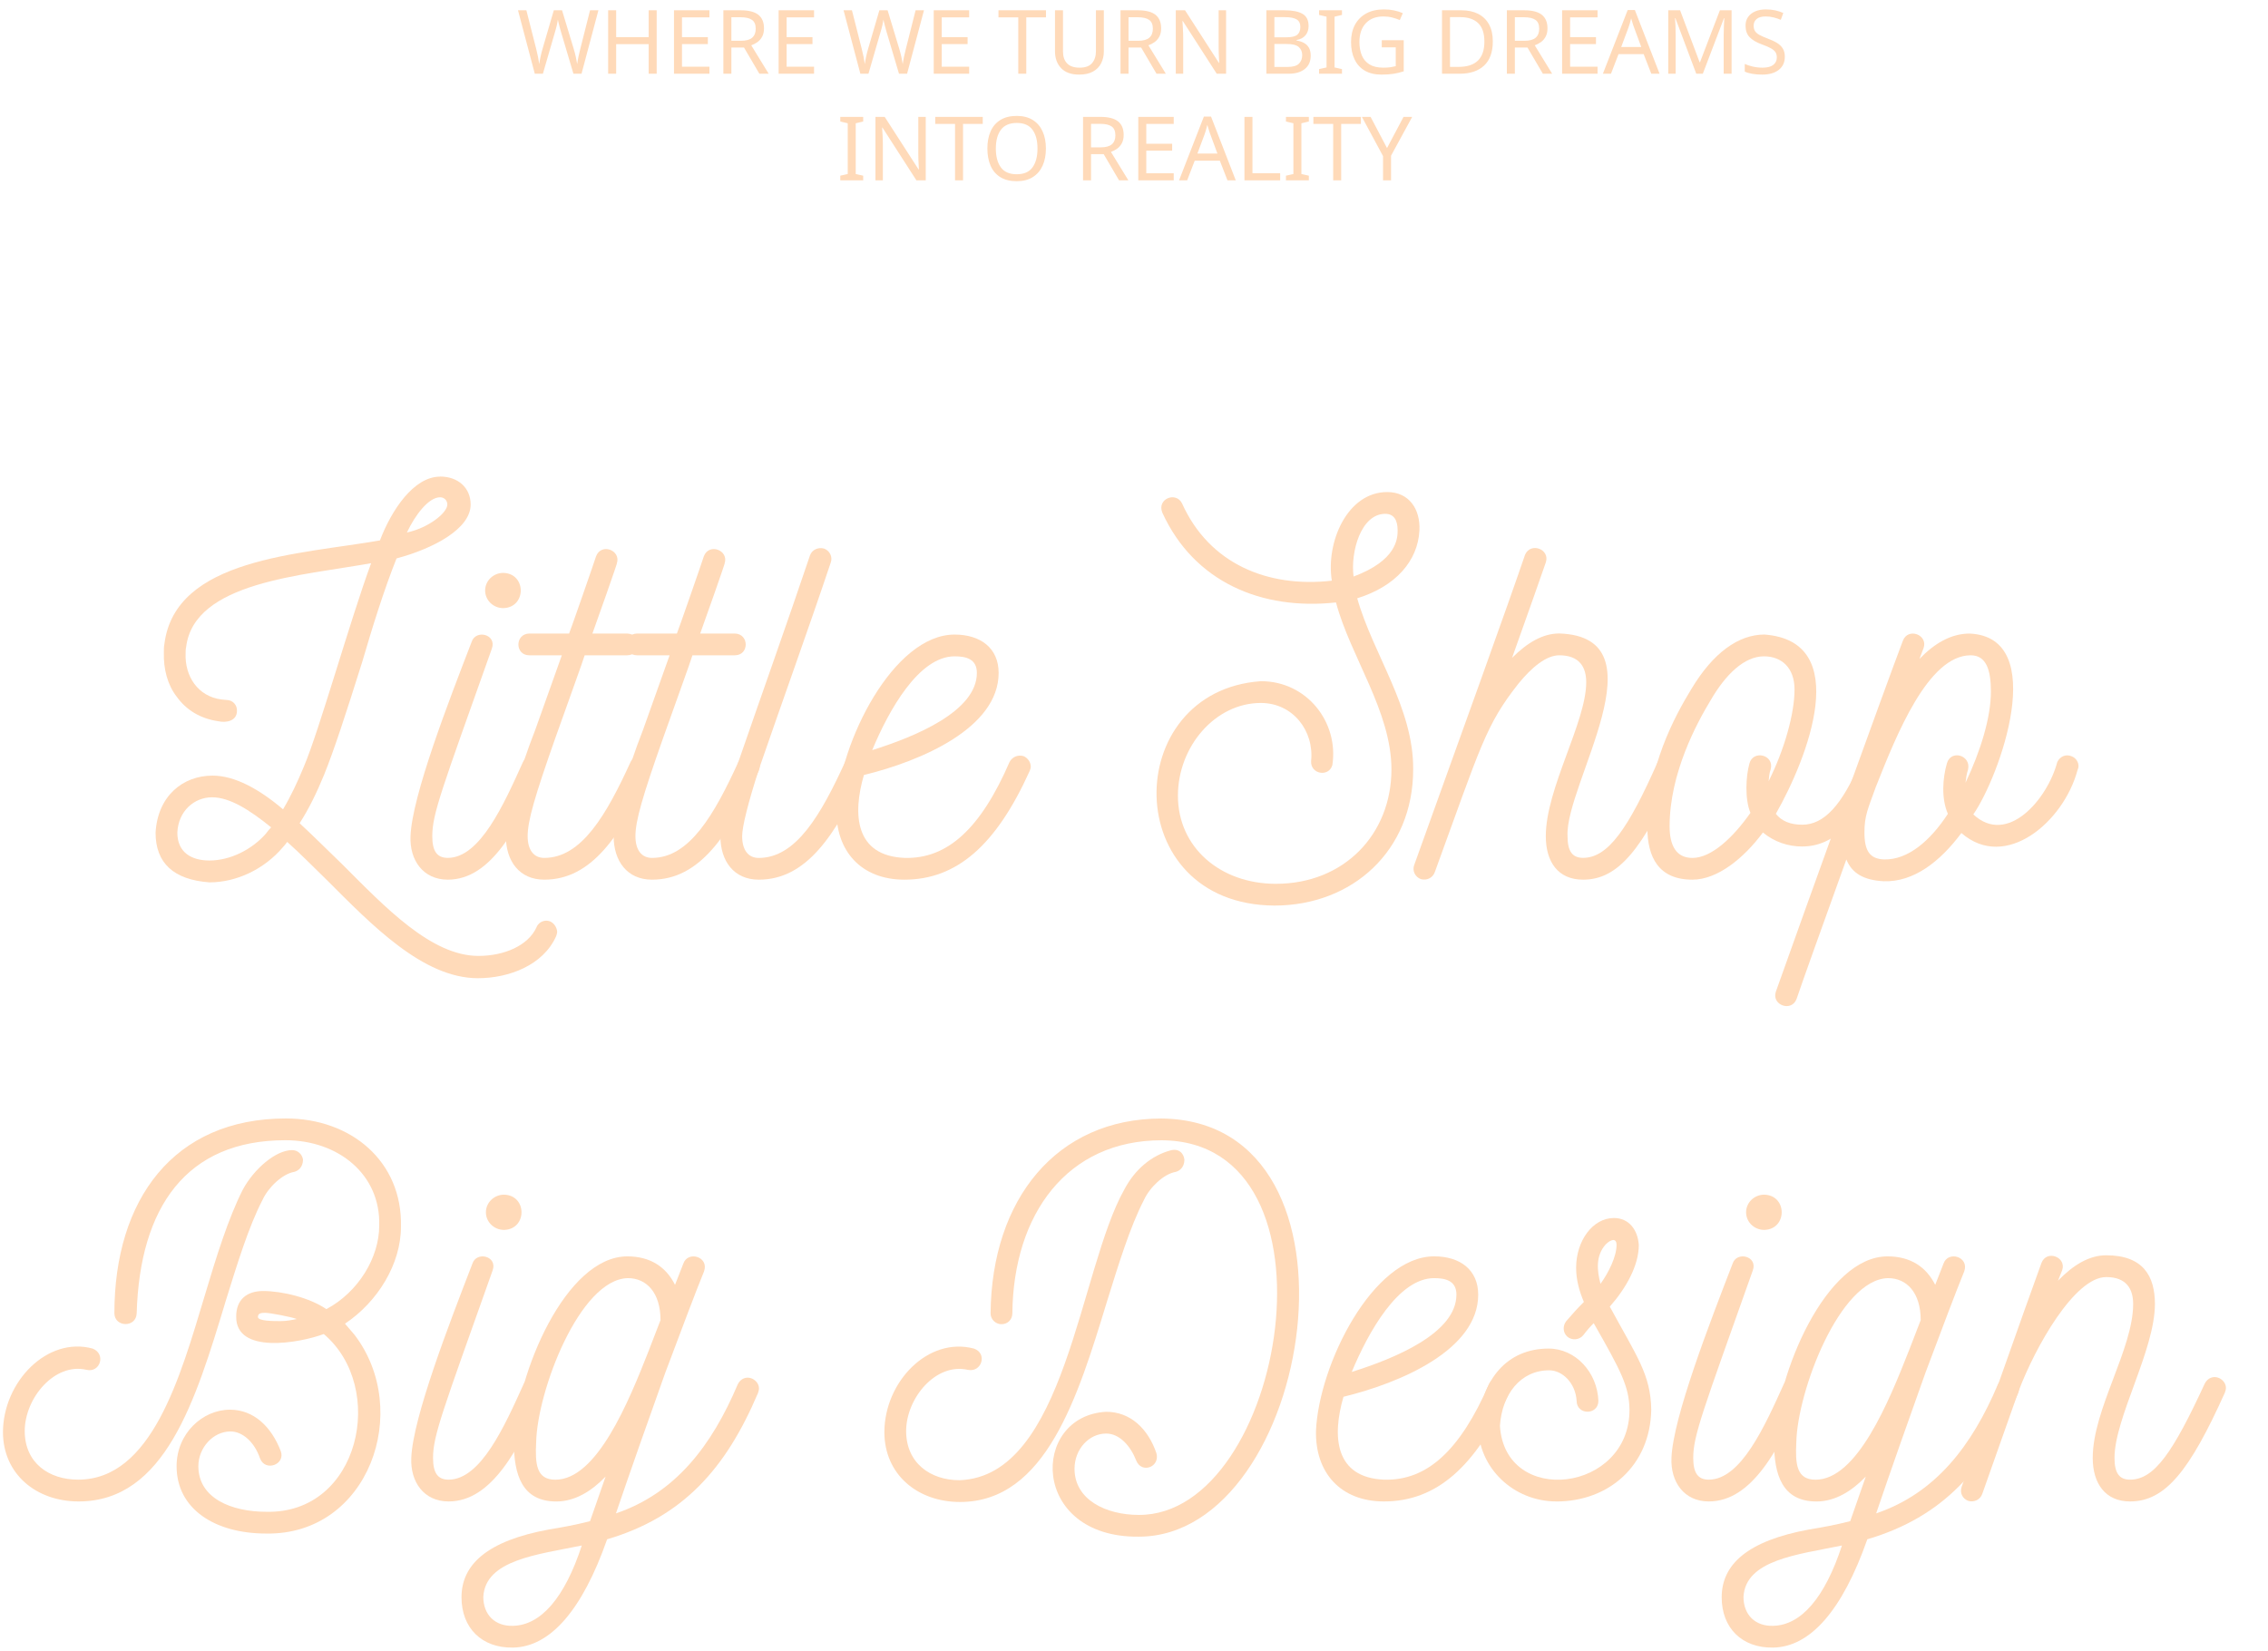
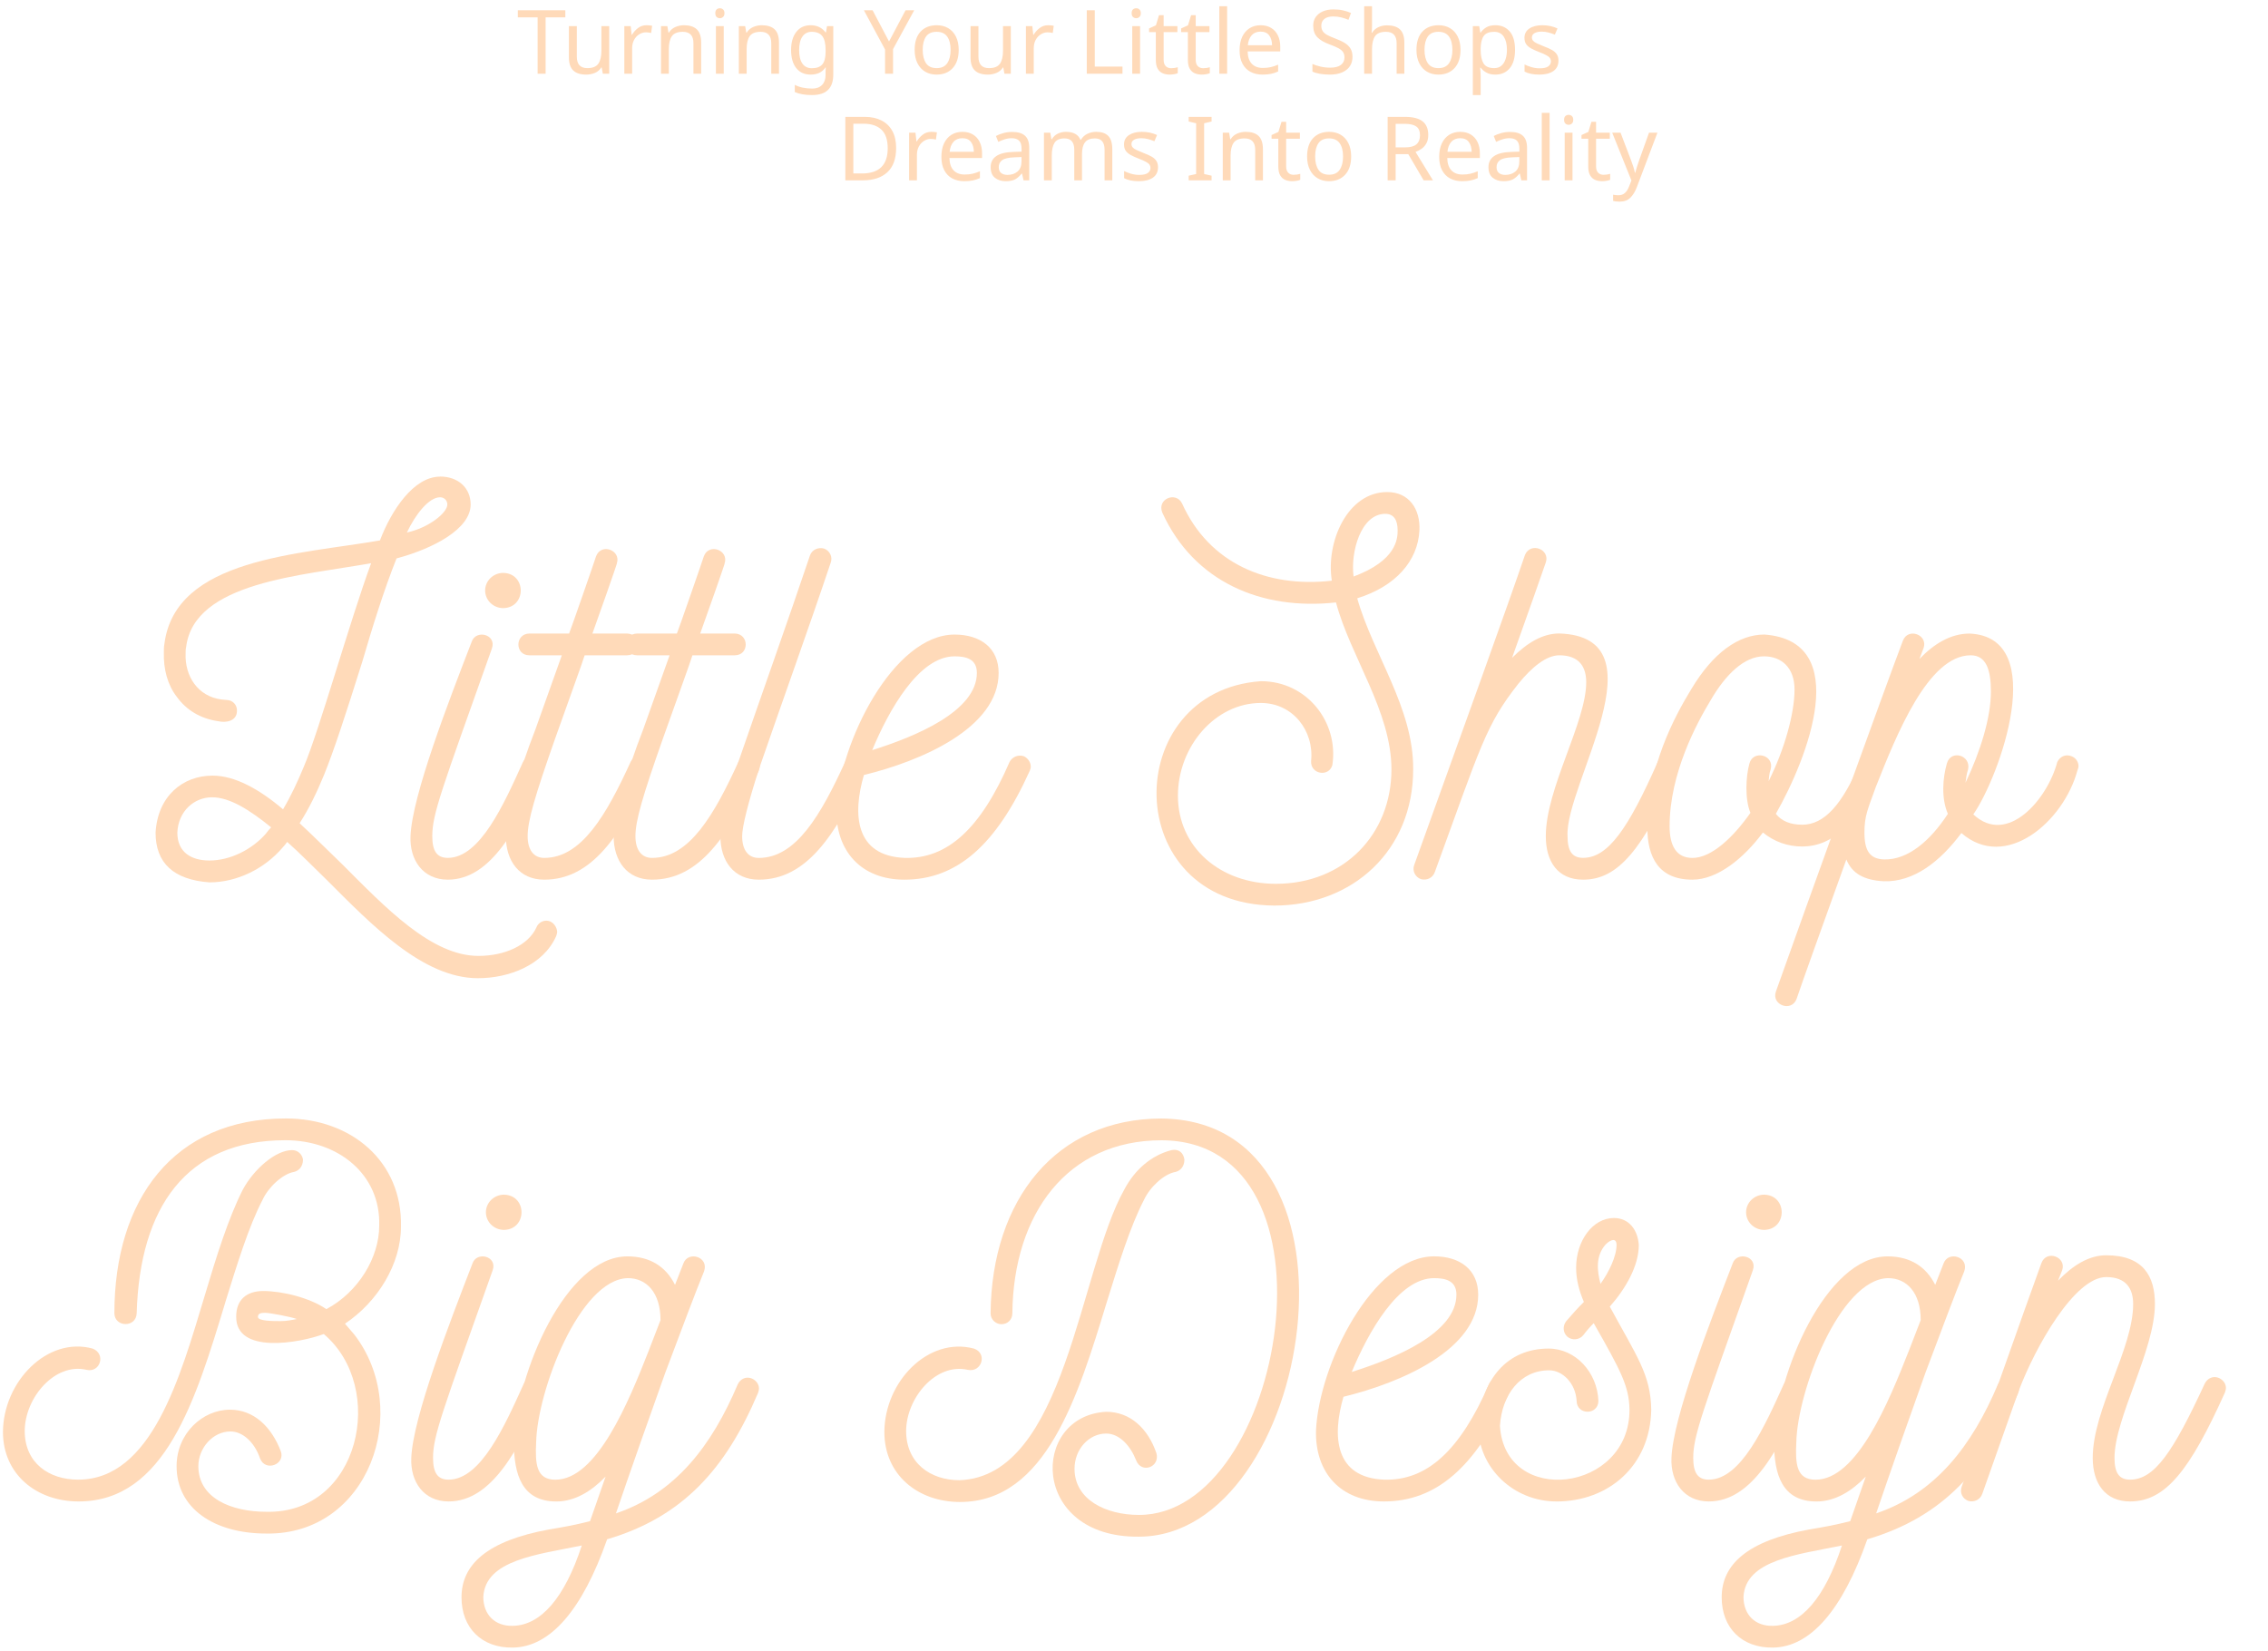
<svg xmlns="http://www.w3.org/2000/svg" id="Layer_2" data-name="Layer 2" viewBox="0 0 765.95 557.45">
  <defs>
    <style>
      .cls-1 {
-         font-family: SourceCodePro-Regular, 'Source Code Pro';
+         font-family: Sans-Serif;
        font-size: 30px;
      }

      .cls-1, .cls-2 {
        fill: #FFDAB9;
+         animation: dash 4s linear forwards, filler 2s forwards 3s;
      }

      .cls-2 {
        stroke: #ef8080;
        stroke-linecap: round;
        stroke-linejoin: round;
        stroke-width: 2px;
        stroke-dasharray: 1000;
        stroke-dashoffset: 1000;
        animation: dash 4s linear forwards, filler 2s forwards 3s;
      }

      @keyframes dash {
        0% {
            stroke-dashoffset: 1000;
        }
        100% {
            stroke-dashoffset: 0;
        }
      }
      @keyframes filler {
        0% {
            fill: #FFDAB9;
        }
        100% {
            fill: #F4978E;
        }
      }
    </style>
  </defs>
  <g id="Layer_2-2" data-name="Layer 2">
    <text class="cls-1" transform="translate(174.58 24.9)">
-       <tspan x="0" y="0">WHERE WE TURN BIG DREAMS</tspan>
-       <tspan x="108" y="36">INTO REALITY</tspan>
+       <tspan x="0" y="0">Turning Your Little Shops</tspan>
+       <tspan x="108" y="36">Dreams Into Reality</tspan>
    </text>
  </g>
  <g id="Layer_1-2" data-name="Layer 1">
    <g>
      <path class="cls-2" d="m148.62,160.95c6.12,0,10.33,3.85,10.33,9.45,0,8.23-12.6,14.88-25.03,18.2-4.2,10.5-8.23,23.45-11.55,34.83-5.77,18.38-9.62,30.1-12.95,38.33-2.45,5.95-5.08,11.38-8.23,16.28,4.73,4.38,9.45,9.1,14.35,13.83,14.53,14.53,30.1,30.98,46.03,30.98,8.75,0,16.8-3.5,19.6-9.63.52-1.4,1.92-2.27,3.32-2.27,2.45,0,3.68,2.45,3.68,3.85,0,.35-.18.88-.35,1.4-4.38,9.8-15.93,14.18-26.43,14.18-18.55,0-35.88-18.03-51.1-33.25-4.55-4.38-8.93-8.93-13.3-12.78-.52.7-1.05,1.4-1.57,1.93-6.13,7.17-15.4,11.73-24.68,11.73-12.08-.88-18.2-6.48-18.2-16.8.7-12.25,9.1-19.25,19.25-19.25,7.52,0,15.75,4.55,23.8,11.38,2.62-4.38,4.9-9.28,7-14.35,5.15-11.99,15.66-49.55,22.75-68.78-23.24,4.23-59.81,6.29-62.48,28.35-.17.7-.17,1.4-.17,2.1-.33,7.66,4.09,14.54,12.08,15.58l1.75.17c2.1,0,3.67,1.75,3.5,3.85-.11,3.25-3.61,3.94-6.3,3.33-6.12-.88-10.85-3.85-14-8.23-3.15-4.03-4.55-9.45-4.38-15.05,0-.88,0-1.93.18-2.8,3.63-29.1,45.73-30.22,72.8-35,3.85-10.15,11.38-21.53,20.3-21.53Zm-57.05,118.48c-7.35-5.95-14-10.15-19.95-10.15s-11.38,4.55-11.73,11.9c0,6.83,4.9,9.45,10.85,9.45,7,0,14.35-3.68,19.08-9.1.52-.7,1.05-1.4,1.75-2.1Zm59.5-109.03c0-1.4-1.05-2.45-2.45-2.45-3.85,0-8.4,5.95-11.2,11.9,7.35-1.58,13.65-6.65,13.65-9.45Z" />
      <path class="cls-2" d="m183.79,258.77c0,.52-.17,1.05-.35,1.58-8.4,18.9-17.5,36.75-32.2,36.75-8.4,0-12.95-6.65-12.6-14.7.52-13.65,12.95-45.68,20.65-65.63,1.38-4.27,8.54-2.56,6.83,2.27-16.98,47.78-20.13,55.83-20.13,63.35,0,5.08,1.57,7.35,5.25,7.35,10.85,0,18.9-18.03,25.38-32.38.95-1.87,3.06-2.81,4.9-1.93,1.4.53,2.27,1.93,2.27,3.33Zm-19.95-59.33c0-3.32,2.8-5.95,6.12-5.95,7.88.19,7.87,11.71,0,11.9-3.33,0-6.12-2.63-6.12-5.95Z" />
      <path class="cls-2" d="m220.19,258.77c0,.52-.17,1.05-.35,1.58-10.15,21.88-19.95,36.75-36.05,36.75-8.4,0-12.95-6.3-12.95-14.7,0-6.48,4.38-21.7,9.98-36.05l8.92-25.03h-11.02c-4.85-.03-4.87-7.2,0-7.35,0,0,13.48,0,13.48,0,.35-.7,8.93-25.38,9.1-26.08,1.72-4.63,8.57-2.06,7,2.45.53-1.05-7,20.3-8.23,23.63h11.73c4.87.15,4.85,7.32,0,7.35,0,0-14.35,0-14.35,0-1.05,3.33-4.02,11.38-9.8,27.65-7.17,20.3-9.45,28.35-9.45,33.43,0,4.73,2.1,7.35,5.6,7.35,12.6,0,21-14.53,29.23-32.55,1-1.76,3.22-2.6,5.08-1.75,1.23.7,2.1,1.93,2.1,3.33Z" />
      <path class="cls-2" d="m256.59,258.77c0,.52-.17,1.05-.35,1.58-10.15,21.88-19.95,36.75-36.05,36.75-8.4,0-12.95-6.3-12.95-14.7,0-6.48,4.38-21.7,9.98-36.05l8.92-25.03h-11.02c-4.85-.03-4.87-7.2,0-7.35,0,0,13.48,0,13.48,0,.35-.7,8.93-25.38,9.1-26.08,1.72-4.63,8.57-2.06,7,2.45.53-1.05-7,20.3-8.23,23.63h11.73c4.87.15,4.85,7.32,0,7.35,0,0-14.35,0-14.35,0-1.05,3.33-4.02,11.38-9.8,27.65-7.18,20.3-9.45,28.35-9.45,33.43,0,4.73,2.1,7.35,5.6,7.35,12.6,0,21-14.53,29.23-32.55,1-1.76,3.22-2.6,5.08-1.75,1.23.7,2.1,1.93,2.1,3.33Z" />
      <path class="cls-2" d="m292.64,258.77c0,.52-.17,1.05-.35,1.58-10.15,21.88-19.95,36.75-36.05,36.75-8.4,0-12.95-6.3-12.95-14.7,0-5.08,1.75-11.38,6.12-25.2,7.3-21.18,16.8-47.8,24.15-69.65.7-1.93,2.8-2.8,4.73-2.28,1.92.7,2.98,2.8,2.27,4.73-7.54,22.49-16.31,46.74-24.15,69.48-3.85,11.9-5.77,19.78-5.77,22.93,0,4.73,2.1,7.35,5.6,7.35,12.6,0,21-14.53,29.23-32.55.99-1.76,3.22-2.6,5.07-1.75,1.23.7,2.1,1.93,2.1,3.33Z" />
      <path class="cls-2" d="m348.11,258.95c0,.53-.17.88-.35,1.4-11.38,25.2-24.68,36.75-42.35,36.75-14.52,0-23.28-9.62-22.93-23.98,1.05-22.4,19.25-58.8,39.9-58.8,8.75,0,14.88,4.55,14.88,12.95,0,18.55-26.08,29.75-45.5,34.48-3.88,13.29-3.02,27.37,13.83,28,14.35.35,25.55-9.8,35.35-32.38.88-1.75,2.98-2.62,4.9-1.93,1.4.7,2.27,2.1,2.27,3.5Zm-18.2-31.68c0-4.73-3.67-5.6-7.52-5.6-12.08,0-22.23,18.2-27.83,31.68,14.53-4.55,35.35-13.12,35.35-26.08Z" />
      <path class="cls-2" d="m458.36,202.07c5.36,18.95,19.05,37.02,18.9,57.75,0,27.48-20.48,46.03-46.9,46.03-52.45-.37-52.06-72.45-4.55-75.78,15.53-.05,26.38,13.86,24.15,28.35-1.2,4.15-7.46,3.07-7.17-1.4,1.05-10.15-6.12-19.6-16.98-19.6-15.4,0-28,14.7-28,31.33,0,17.5,14.35,29.75,33.08,29.75,23.1,0,39.03-16.8,39.03-38.68-.04-19.62-13.82-37.97-18.73-56.35-25.12,2.75-47.94-6.91-58.63-30.28-1.97-4.7,4.61-7.33,6.65-3.15,9.17,20.37,28.89,28.55,50.58,26.08-2.09-13.01,5.25-29.98,18.73-29.93,7.35,0,11.2,5.78,10.85,12.95-.52,10.33-8.05,18.9-21,22.93Zm9.45-28.53c-8.27.04-11.76,12.98-10.68,21.18,14.53-5.42,14.88-12.77,14.88-15.58,0-3.67-1.4-5.6-4.2-5.6Z" />
      <path class="cls-2" d="m567.03,258.95c0,.35-.17.88-.35,1.4-11.9,26.43-20.12,36.75-32.03,36.75-8.58,0-12.6-6.12-12.6-14.7,0-16.1,13.65-38.5,13.65-51.98,0-5.08-2.27-9.1-9.1-9.1-4.38,0-9.28,4.02-13.83,9.62-11.03,14-12.6,20.83-28.18,63.53-.7,2.1-2.8,2.98-4.72,2.45-1.93-.7-2.98-2.8-2.28-4.73,16.62-46.2,31.68-87.85,37.45-104.83,1.89-4.36,8.54-1.88,7,2.62-1.58,4.55-5.43,15.58-11.38,32.2,5.08-5.08,10.33-8.23,15.93-8.23,35.58,1.15,1.87,51.07,2.8,68.43,0,5.08,1.57,7.35,5.25,7.35,8.4,0,15.23-9.8,25.2-32.38.96-1.99,2.99-2.77,4.9-1.93,1.4.7,2.28,1.93,2.28,3.5Z" />
      <path class="cls-2" d="m608.67,285.9c-4.9,0-9.45-1.58-13.3-4.73-6.48,8.75-15.4,15.93-23.8,15.93-11.38,0-15.23-7.52-15.23-17.68,0-20.3,9.1-37.28,14.88-46.73,7.35-12.25,15.92-18.38,24.67-18.38,29.96,2.24,14.64,41.6,3.85,60.55,1.92,2.45,4.9,3.68,8.92,3.68,7.35,0,13.48-6.65,19.6-21.18.52-1.4,1.92-2.27,3.33-2.27,2.62,0,4.55,2.62,3.5,5.07-7.7,17.68-15.93,25.73-26.43,25.73Zm-10.67-26.08c-.53,1.4-.53,2.8-.7,4.03,5.42-10.85,8.75-22.93,8.75-30.98,0-7.35-4.38-11.2-10.33-11.2-6.65,0-12.95,6.12-18.03,14.88-4.55,7.53-13.83,24.5-13.83,42.53,0,6.3,2.1,10.68,7.7,10.68,6.48,0,13.83-7,19.6-15.23-1.92-4.55-1.58-12.25-.35-16.63,1.2-4.74,8.51-3.01,7.18,1.92Z" />
      <path class="cls-2" d="m701.95,258.77c0,.52-.17.88-.35,1.4-4.65,17.34-24.25,34.2-39.2,21.18-7.17,9.63-16.1,16.63-26.25,16.28-6.65-.35-10.68-2.62-12.6-7.35-7.88,21.88-15.05,41.83-16.8,47.08-1.72,4.62-8.57,2.06-7-2.45,9.89-27.82,36.69-102.2,42.88-118.48,1.72-4.62,8.57-2.06,7,2.45,0,0-1.4,3.68-1.4,3.68,4.9-5.08,10.5-8.58,16.97-8.58,27.09,1.25,10.06,48.37,1.23,61.08,11.51,10.74,25.06-5.15,28.35-17.68.96-1.99,2.99-2.77,4.9-1.93,1.4.53,2.28,1.93,2.28,3.33Zm-37.28,1.05c-.53,1.58-.7,3.15-.88,4.55,5.08-10.68,8.58-22.05,8.58-30.8,0-7.35-1.58-12.25-6.83-12.25-14.35,0-25.03,26.78-32.03,44.45-2.63,7.35-3.85,9.63-3.85,15.4,0,6.12,1.75,8.93,6.65,9.1,8.05.18,15.58-6.3,21.53-15.4-2.28-5.25-1.75-12.08-.35-16.98,1.3-4.85,8.19-2.85,7.18,1.92Z" />
      <path class="cls-2" d="m76.08,439.9c-9.98,32.9-20.3,67.2-49.53,67.2-14.35,0-25.55-9.28-25.55-23.45.08-16.97,14.97-32.36,30.28-28.18,4.61,1.79,2.57,8.29-2.1,7.17-10.67-2.49-20.79,9.45-20.83,20.65,0,10.85,8.23,16.45,18.03,16.45,24.85,0,34.48-34.65,42.7-61.95,4.02-13.47,8.05-26.42,12.95-36.05,3.68-6.82,11.03-13.3,16.63-13.3,1.75,0,3.32,1.22,3.67,3.15,0,2.62-1.57,3.85-2.98,4.2-4.02.7-8.75,5.25-10.68,9.45-4.73,9.1-8.57,21.7-12.6,34.65Zm40.43,7.17l3.15,3.67c19.7,25.62,4.9,67.78-29.75,67.2-17.5,0-30.27-8.4-30.27-22.75,0-11.03,8.75-19.08,18.03-19.08,8.05,0,14,5.77,17.15,14,1.67,4.52-5.25,7.09-7,2.45-1.92-5.6-5.95-9.1-9.98-9.1-5.95,0-10.85,5.6-10.85,11.73,0,10.85,11.2,15.4,22.93,15.4,31.6.78,40.82-41.92,19.43-60.03-8.19,3.05-29.8,6.94-29.58-5.95,0-5.6,3.5-8.58,9.1-8.58,6.48,0,15.75,2.28,21.35,6.12,10.85-5.77,17.85-17.5,17.85-28.17.52-17.33-13.83-28.88-31.68-28.88-33.43,0-49.18,22.58-50.23,58.45-.18,4.98-7.48,4.73-7.53,0,0-38.33,19.95-65.8,57.93-65.8,22.05,0,39.38,14.52,38.85,36.58,0,12.6-7.88,25.38-18.9,32.73Zm-16.28-1.58c-1.75-.7-9.1-2.1-10.67-2.1-1.4,0-2.45.17-2.45,1.4,0,1.4,5.08,1.4,7.7,1.4,1.92,0,3.67-.35,5.42-.7Z" />
      <path class="cls-2" d="m184.05,468.77c0,.53-.17,1.05-.35,1.58-8.4,18.9-17.5,36.75-32.2,36.75-8.4,0-12.95-6.65-12.6-14.7.52-13.65,12.95-45.68,20.65-65.63,1.38-4.27,8.54-2.56,6.83,2.27-16.98,47.78-20.13,55.83-20.13,63.35,0,5.08,1.57,7.35,5.25,7.35,10.85,0,18.9-18.03,25.38-32.38.95-1.87,3.06-2.81,4.9-1.93,1.4.53,2.27,1.93,2.27,3.33Zm-19.95-59.33c0-3.32,2.8-5.95,6.12-5.95,7.88.19,7.87,11.71,0,11.9-3.33,0-6.12-2.63-6.12-5.95Z" />
      <path class="cls-2" d="m256.32,468.95c0,.53-.17,1.05-.35,1.58-10.85,25.55-25.38,41.83-50.93,49.35-8.4,23.97-19.25,36.4-31.85,36.58-10.5.17-17.33-6.65-17.33-16.98,0-11.02,8.58-19.08,29.58-22.92,4.38-.7,9.1-1.58,13.83-2.8l5.25-15.05c-4.73,4.9-10.33,8.4-16.63,8.4-11.55,0-14.35-8.93-14.35-20.13.88-23.1,17.5-62.65,38.33-62.65,7.88,0,13.13,3.67,16.1,9.62l2.8-7.17c1.54-4.46,8.77-2.35,7,2.62-2.8,6.82-7.52,19.42-13.12,34.3-4.21,11.71-12.68,35.74-16.63,47.43,20.13-6.83,32.38-22.92,41.13-43.58.96-1.99,2.99-2.77,4.9-1.92,1.4.7,2.27,1.92,2.27,3.32Zm-59.85,53.03c-15.08,3.09-32.54,4.87-33.25,17.33,0,6.12,4.03,9.98,9.98,9.8,9.45-.17,17.5-9.45,23.28-27.12Zm22.75-66.15l3.85-9.97c0-9.28-4.73-14.18-11.02-14.18-16.28.35-30.63,38.15-30.98,55.48-.35,7.17,0,12.6,6.48,12.6,14,0,24.68-26.08,31.68-43.93Z" />
      <path class="cls-2" d="m373.75,439.9c-9.63,31.5-20.48,67.38-49.53,67.38-14.35,0-25.55-9.28-25.55-23.62.06-17,14.79-32.3,30.28-28.18,4.61,1.62,2.61,8.14-2.1,7.17-10.85-2.47-20.8,9.61-20.83,20.65,0,10.85,8.23,16.63,18.03,16.63,35.87-1.28,40.38-71.04,55.65-98.18,3.5-6.65,9.1-11.55,15.92-13.3,2.45-.53,4.03.88,4.38,3.15,0,2.62-1.58,3.85-2.97,4.2-4.03.7-8.75,5.25-10.68,9.45-4.72,9.1-8.57,21.7-12.6,34.65Zm10.85,79.1c-36.81.36-36.65-40.81-11.02-42.18,8.22,0,14.17,5.77,16.97,14,1.27,4.67-5.01,7.01-6.83,2.45-1.92-4.9-5.6-9.1-10.15-9.1-5.78,0-10.68,5.25-10.68,11.9,0,10.5,10.68,15.58,21.7,15.58,49.34.23,70.81-126.28,7.7-126.53-31.85,0-50.05,24.85-50.4,58.45,0,2.1-1.57,3.67-3.67,3.67-1.93,0-3.68-1.58-3.68-3.67.35-38.5,22.23-65.8,57.75-65.8,73.6.8,51.1,141.21-7.7,141.23Z" />
      <path class="cls-2" d="m510.07,468.95c0,.53-.17.88-.35,1.4-11.38,25.2-24.68,36.75-42.35,36.75-14.53,0-23.28-9.62-22.93-23.98,1.05-22.4,19.25-58.8,39.9-58.8,8.75,0,14.88,4.55,14.88,12.95,0,18.55-26.08,29.75-45.5,34.48-3.88,13.29-3.02,27.37,13.83,28,14.35.35,25.55-9.8,35.35-32.37.88-1.75,2.97-2.62,4.9-1.93,1.4.7,2.27,2.1,2.27,3.5Zm-18.2-31.67c0-4.73-3.67-5.6-7.53-5.6-12.08,0-22.22,18.2-27.83,31.68,14.53-4.55,35.35-13.12,35.35-26.08Z" />
      <path class="cls-2" d="m525.64,507.1c-14.53,0-26.43-11.38-26.43-25.55,1.05-15.75,9.8-26.08,23.8-26.08,9.1,0,16.45,8.05,16.8,17.67-.03,4.87-7.32,4.87-7.35,0-.35-5.95-4.73-10.33-9.28-10.33-9.62,0-15.92,8.05-16.62,18.73,1.67,27.52,44.02,22.47,43.75-5.6-.17-7.7-2.8-12.78-12.08-29.05-1.22,1.22-2.45,2.62-3.5,4.03-1.3,1.65-3.84,1.9-5.42.52-1.5-1.35-1.62-3.63-.35-5.25,2.1-2.45,3.85-4.38,5.95-6.47-1.58-3.68-2.62-7.53-2.62-11.55,0-9.1,5.6-16.8,12.77-16.8,5.08,0,8.05,4.02,8.4,9.1,0,7-4.38,14.7-9.8,20.83,9.1,16.8,13.83,22.93,14,34.83-.35,18.9-14.35,30.98-32.03,30.98Zm20.3-86.63c0-2.45-1.92-1.92-3.67-.17-3.44,3.85-2.93,8.82-1.75,13.3,2.8-3.85,5.42-9.27,5.42-13.12Z" />
      <path class="cls-2" d="m609.64,468.77c0,.53-.17,1.05-.35,1.58-8.4,18.9-17.5,36.75-32.2,36.75-8.4,0-12.95-6.65-12.6-14.7.52-13.65,12.95-45.68,20.65-65.63,1.38-4.27,8.54-2.56,6.83,2.27-16.98,47.78-20.13,55.83-20.13,63.35,0,5.08,1.58,7.35,5.25,7.35,10.85,0,18.9-18.03,25.38-32.38.95-1.88,3.06-2.81,4.9-1.93,1.4.53,2.27,1.93,2.27,3.33Zm-19.95-59.33c0-3.32,2.8-5.95,6.12-5.95,7.88.19,7.87,11.71,0,11.9-3.33,0-6.12-2.63-6.12-5.95Z" />
      <path class="cls-2" d="m681.91,468.95c0,.53-.18,1.05-.35,1.58-10.85,25.55-25.38,41.83-50.93,49.35-8.4,23.97-19.25,36.4-31.85,36.58-10.5.17-17.33-6.65-17.33-16.98,0-11.02,8.58-19.08,29.58-22.92,4.38-.7,9.1-1.58,13.83-2.8l5.25-15.05c-4.73,4.9-10.33,8.4-16.63,8.4-11.55,0-14.35-8.93-14.35-20.13.88-23.1,17.5-62.65,38.33-62.65,7.88,0,13.12,3.67,16.1,9.62l2.8-7.17c1.54-4.46,8.77-2.35,7,2.62-2.8,6.82-7.53,19.42-13.12,34.3-4.21,11.71-12.68,35.74-16.62,47.43,20.12-6.83,32.38-22.92,41.12-43.58.96-1.99,2.99-2.77,4.9-1.92,1.4.7,2.28,1.92,2.28,3.32Zm-59.85,53.03c-15.08,3.09-32.54,4.87-33.25,17.33,0,6.12,4.02,9.98,9.97,9.8,9.45-.17,17.5-9.45,23.28-27.12Zm22.75-66.15l3.85-9.97c0-9.28-4.72-14.18-11.03-14.18-16.28.35-30.62,38.15-30.98,55.48-.35,7.17,0,12.6,6.48,12.6,14,0,24.67-26.08,31.68-43.93Z" />
      <path class="cls-2" d="m751.74,468.77c0,.53-.17,1.05-.35,1.58-11.9,26.43-20.12,36.75-32.03,36.75-8.4,0-12.6-6.12-12.6-14.7,0-16.45,13.65-36.75,13.65-51.98,0-5.08-2.27-9.1-9.1-9.1-10.67,0-23.98,23.62-29.58,38.5l-12.25,34.65c-.7,2.1-2.8,2.97-4.72,2.45-1.92-.7-2.98-2.63-2.28-4.73,9.1-25.2,20.13-56.88,26.95-75.6,1.72-4.63,8.57-2.06,7,2.45,0,0-1.4,3.5-1.4,3.5,5.08-5.25,10.5-8.58,16.28-8.58,12.6,0,16.45,7.18,16.45,16.45,0,15.58-13.65,38.5-13.65,51.98,0,5.08,1.58,7.35,5.25,7.35,8.23,0,14.53-9.28,25.2-32.38.96-1.99,2.99-2.77,4.9-1.93,1.4.7,2.28,1.93,2.28,3.33Z" />
    </g>
  </g>
</svg>
